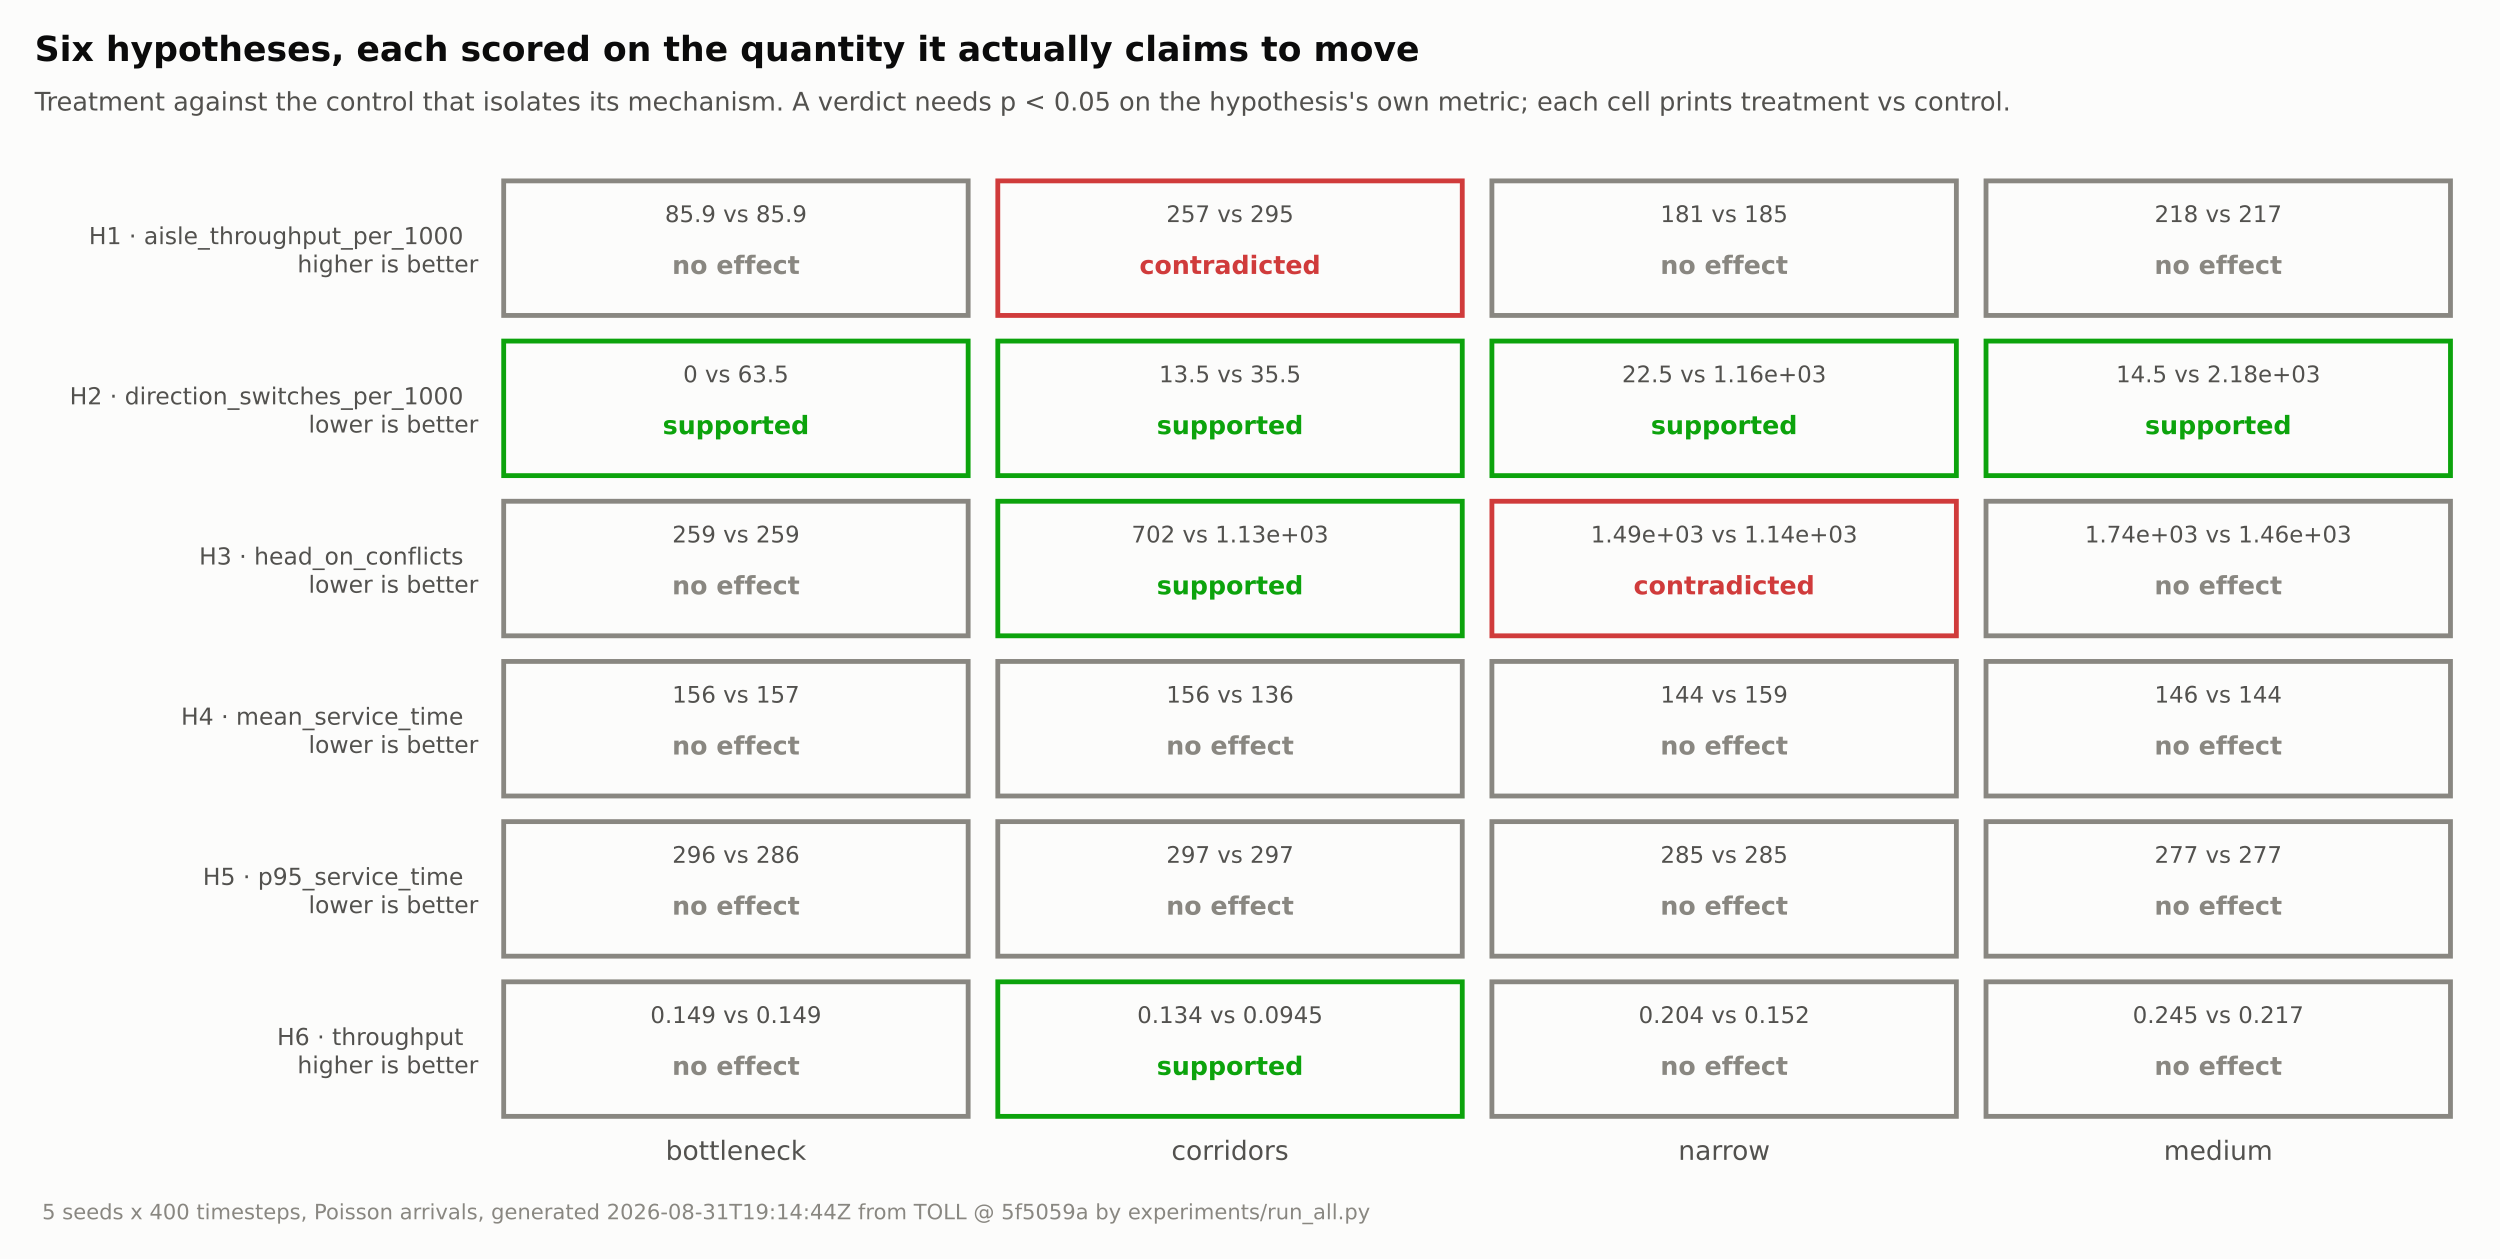
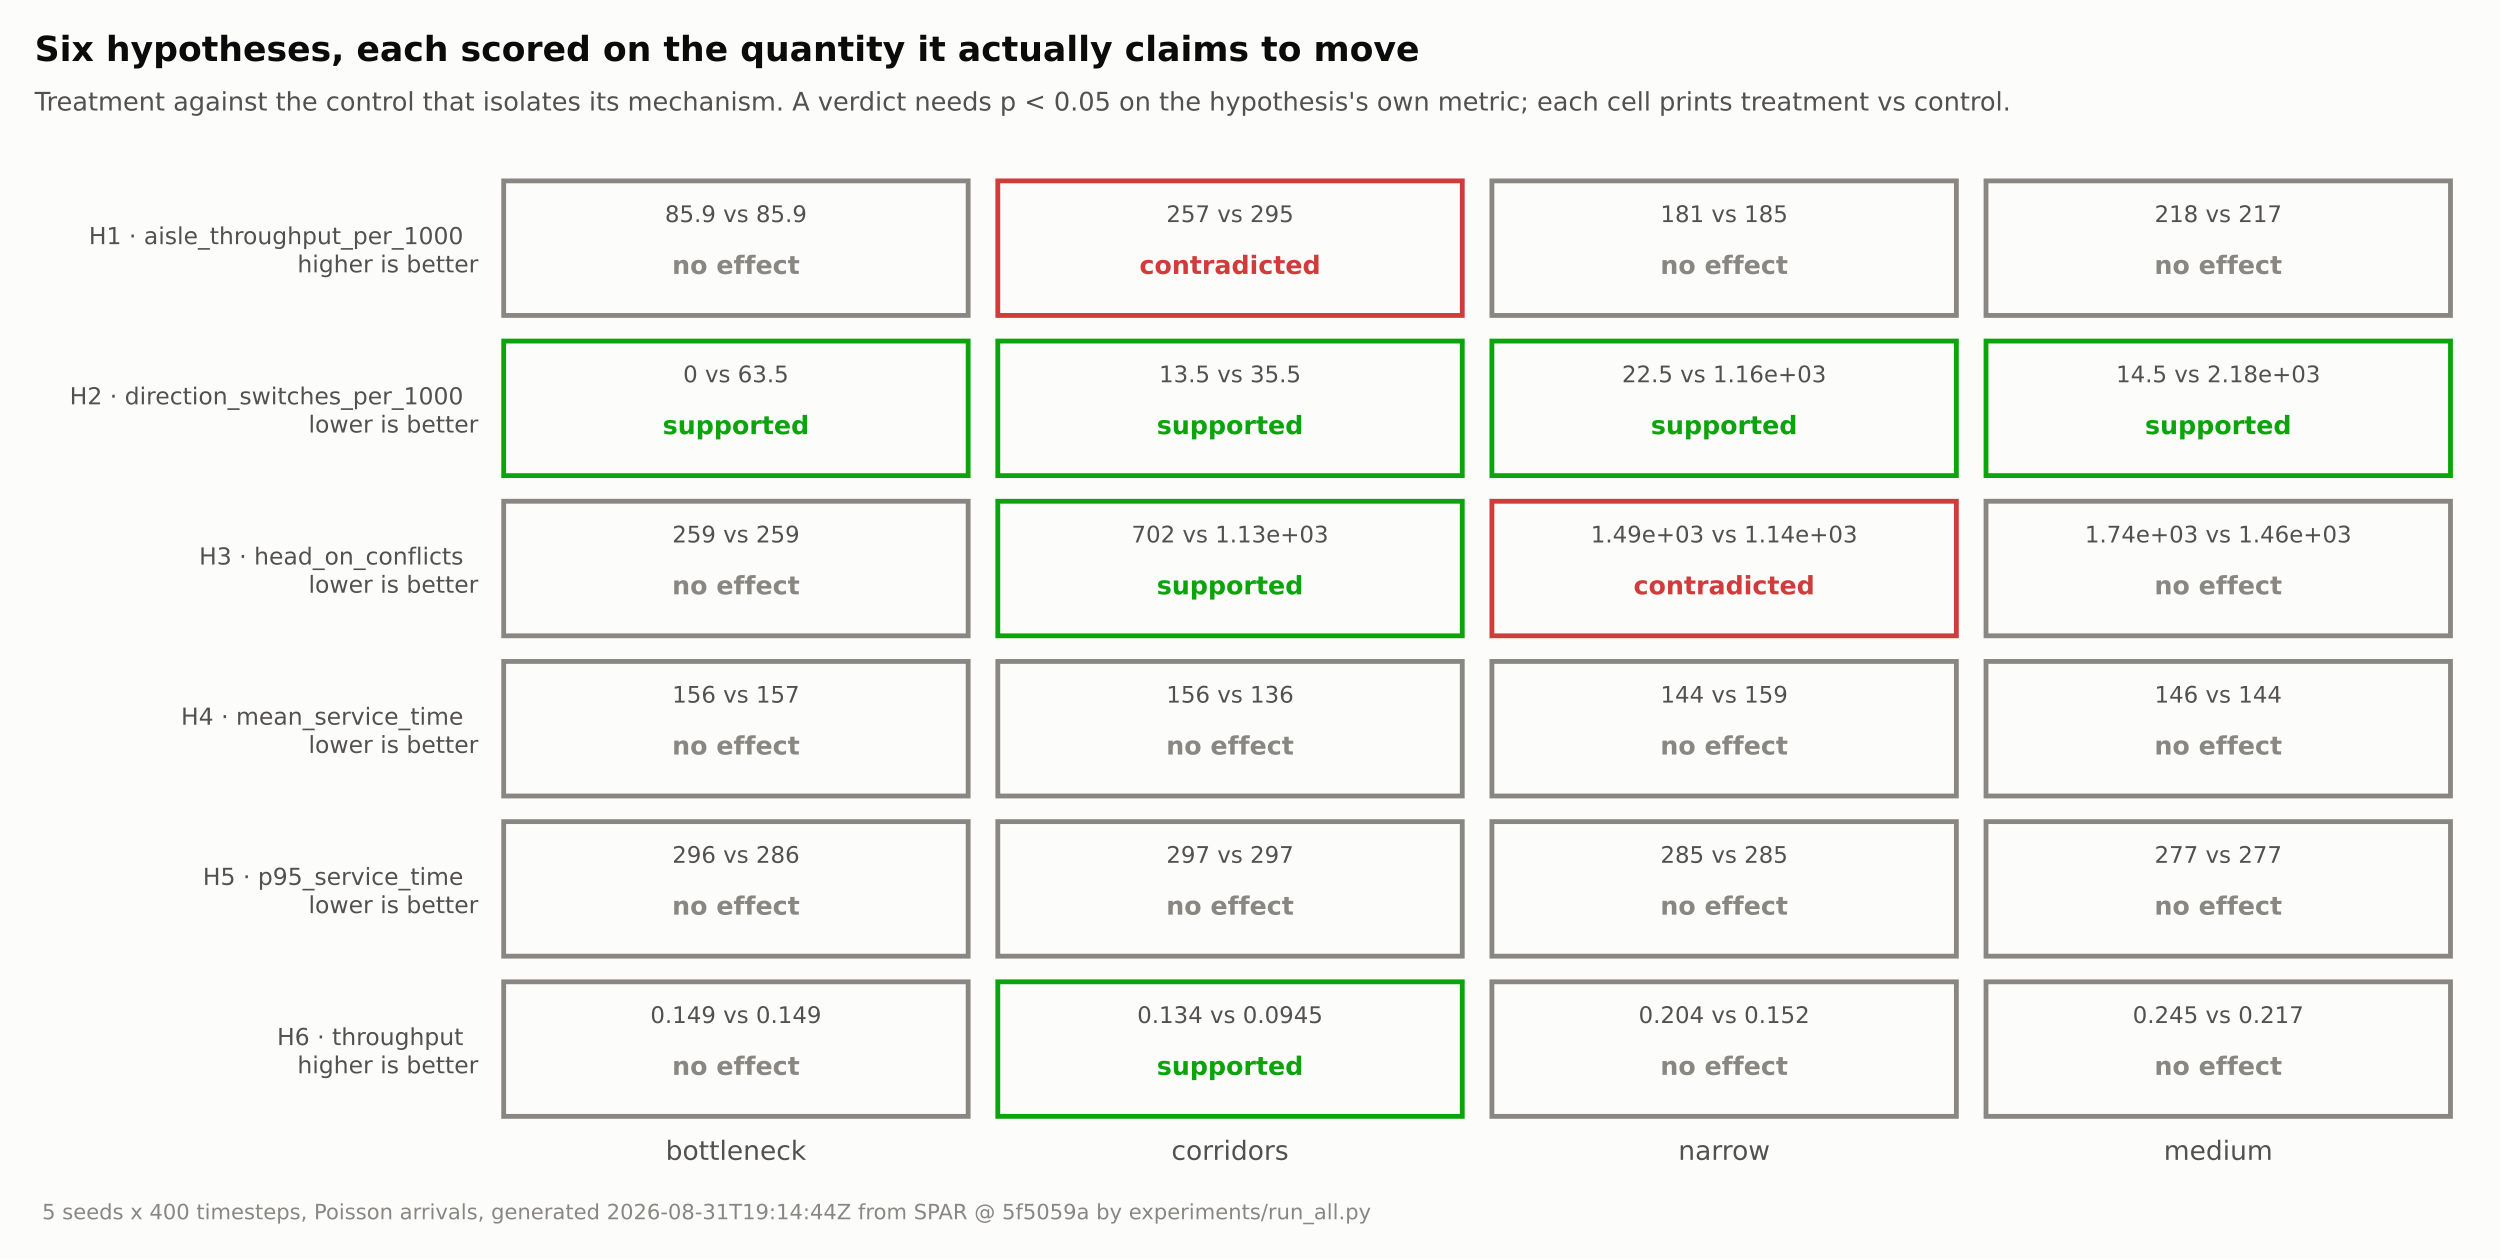
<svg xmlns="http://www.w3.org/2000/svg" width="830.016pt" height="418.009pt" viewBox="0 0 830.016 418.009" version="1.1">
  <defs>
    <style type="text/css">*{stroke-linejoin: round; stroke-linecap: butt}</style>
  </defs>
  <g id="figure_1">
    <g id="patch_1">
      <path d="M 0 418.009  L 830.016 418.009  L 830.016 0  L 0 0  z " style="fill: #fcfcfb" />
    </g>
    <g id="axes_1">
      <g id="patch_2">
        <path d="M 162.307 374.894  L 818.496 374.894  L 818.496 55.8  L 162.307 55.8  z " style="fill: #fcfcfb" />
      </g>
      <g id="matplotlib.axis_1">
        <g id="xtick_1">
          <g id="line2d_1" />
          <g id="text_1">
            <text style="font-size: 8.8px; font-family: 'DejaVu Sans', sans-serif; text-anchor: middle; fill: #52514e" x="244.331" y="385.081" transform="rotate(-0 244.3308 385.081)">bottleneck</text>
          </g>
        </g>
        <g id="xtick_2">
          <g id="line2d_2" />
          <g id="text_2">
            <text style="font-size: 8.8px; font-family: 'DejaVu Sans', sans-serif; text-anchor: middle; fill: #52514e" x="408.378" y="385.081" transform="rotate(-0 408.378 385.081)">corridors</text>
          </g>
        </g>
        <g id="xtick_3">
          <g id="line2d_3" />
          <g id="text_3">
            <text style="font-size: 8.8px; font-family: 'DejaVu Sans', sans-serif; text-anchor: middle; fill: #52514e" x="572.425" y="385.08" transform="rotate(-0 572.4252 385.0804)">narrow</text>
          </g>
        </g>
        <g id="xtick_4">
          <g id="line2d_4" />
          <g id="text_4">
            <text style="font-size: 8.8px; font-family: 'DejaVu Sans', sans-serif; text-anchor: middle; fill: #52514e" x="736.472" y="385.081" transform="rotate(-0 736.4724 385.081)">medium</text>
          </g>
        </g>
      </g>
      <g id="matplotlib.axis_2">
        <g id="ytick_1">
          <g id="line2d_5" />
          <g id="text_5">
            <text style="font-size: 7.8px; font-family: 'DejaVu Sans', sans-serif; fill: #52514e" transform="translate(29.49909 81.06391)">H1  ·  aisle_throughput_per_1000</text>
            <text style="font-size: 7.8px; font-family: 'DejaVu Sans', sans-serif; fill: #52514e" transform="translate(98.73506 90.42604)">higher is better</text>
          </g>
        </g>
        <g id="ytick_2">
          <g id="line2d_6" />
          <g id="text_6">
            <text style="font-size: 7.8px; font-family: 'DejaVu Sans', sans-serif; fill: #52514e" transform="translate(23.13113 134.2463)">H2  ·  direction_switches_per_1000</text>
            <text style="font-size: 7.8px; font-family: 'DejaVu Sans', sans-serif; fill: #52514e" transform="translate(102.4218 143.6084)">lower is better</text>
          </g>
        </g>
        <g id="ytick_3">
          <g id="line2d_7" />
          <g id="text_7">
            <text style="font-size: 7.8px; font-family: 'DejaVu Sans', sans-serif; fill: #52514e" transform="translate(66.09937 187.4287)">H3  ·  head_on_conflicts</text>
            <text style="font-size: 7.8px; font-family: 'DejaVu Sans', sans-serif; fill: #52514e" transform="translate(102.4218 196.7908)">lower is better</text>
          </g>
        </g>
        <g id="ytick_4">
          <g id="line2d_8" />
          <g id="text_8">
            <text style="font-size: 7.8px; font-family: 'DejaVu Sans', sans-serif; fill: #52514e" transform="translate(60.10069 240.6111)">H4  ·  mean_service_time</text>
            <text style="font-size: 7.8px; font-family: 'DejaVu Sans', sans-serif; fill: #52514e" transform="translate(102.4218 249.9732)">lower is better</text>
          </g>
        </g>
        <g id="ytick_5">
          <g id="line2d_9" />
          <g id="text_9">
            <text style="font-size: 7.8px; font-family: 'DejaVu Sans', sans-serif; fill: #52514e" transform="translate(67.34372 293.7935)">H5  ·  p95_service_time</text>
            <text style="font-size: 7.8px; font-family: 'DejaVu Sans', sans-serif; fill: #52514e" transform="translate(102.4218 303.1557)">lower is better</text>
          </g>
        </g>
        <g id="ytick_6">
          <g id="line2d_10" />
          <g id="text_10">
            <text style="font-size: 7.8px; font-family: 'DejaVu Sans', sans-serif; fill: #52514e" transform="translate(91.98441 346.9759)">H6  ·  throughput</text>
            <text style="font-size: 7.8px; font-family: 'DejaVu Sans', sans-serif; fill: #52514e" transform="translate(98.73506 356.3381)">higher is better</text>
          </g>
        </g>
      </g>
      <g id="patch_3">
-         <path d="M 167.229 60.055  L 321.433 60.055  L 321.433 104.728  L 167.229 104.728  z " clip-path="url(#pd56f18f5ed)" style="fill: #fcfcfb; stroke: #898781; stroke-width: 1.6; stroke-linejoin: miter" />
+         <path d="M 167.229 60.055  L 321.433 60.055  L 321.433 104.728  L 167.229 104.728  z " clip-path="url(#p94b9a98649)" style="fill: #fcfcfb; stroke: #898781; stroke-width: 1.6; stroke-linejoin: miter" />
      </g>
      <g id="patch_4">
-         <path d="M 331.276 60.055  L 485.48 60.055  L 485.48 104.728  L 331.276 104.728  z " clip-path="url(#pd56f18f5ed)" style="fill: #fcfcfb; stroke: #d03b3b; stroke-width: 1.6; stroke-linejoin: miter" />
+         <path d="M 331.276 60.055  L 485.48 60.055  L 485.48 104.728  L 331.276 104.728  z " clip-path="url(#p94b9a98649)" style="fill: #fcfcfb; stroke: #d03b3b; stroke-width: 1.6; stroke-linejoin: miter" />
      </g>
      <g id="patch_5">
-         <path d="M 495.323 60.055  L 649.527 60.055  L 649.527 104.728  L 495.323 104.728  z " clip-path="url(#pd56f18f5ed)" style="fill: #fcfcfb; stroke: #898781; stroke-width: 1.6; stroke-linejoin: miter" />
+         <path d="M 495.323 60.055  L 649.527 60.055  L 649.527 104.728  L 495.323 104.728  z " clip-path="url(#p94b9a98649)" style="fill: #fcfcfb; stroke: #898781; stroke-width: 1.6; stroke-linejoin: miter" />
      </g>
      <g id="patch_6">
-         <path d="M 659.37 60.055  L 813.575 60.055  L 813.575 104.728  L 659.37 104.728  z " clip-path="url(#pd56f18f5ed)" style="fill: #fcfcfb; stroke: #898781; stroke-width: 1.6; stroke-linejoin: miter" />
+         <path d="M 659.37 60.055  L 813.575 60.055  L 813.575 104.728  L 659.37 104.728  z " clip-path="url(#p94b9a98649)" style="fill: #fcfcfb; stroke: #898781; stroke-width: 1.6; stroke-linejoin: miter" />
      </g>
      <g id="patch_7">
-         <path d="M 167.229 113.237  L 321.433 113.237  L 321.433 157.91  L 167.229 157.91  z " clip-path="url(#pd56f18f5ed)" style="fill: #fcfcfb; stroke: #0ca30c; stroke-width: 1.6; stroke-linejoin: miter" />
+         <path d="M 167.229 113.237  L 321.433 113.237  L 321.433 157.91  L 167.229 157.91  z " clip-path="url(#p94b9a98649)" style="fill: #fcfcfb; stroke: #0ca30c; stroke-width: 1.6; stroke-linejoin: miter" />
      </g>
      <g id="patch_8">
-         <path d="M 331.276 113.237  L 485.48 113.237  L 485.48 157.91  L 331.276 157.91  z " clip-path="url(#pd56f18f5ed)" style="fill: #fcfcfb; stroke: #0ca30c; stroke-width: 1.6; stroke-linejoin: miter" />
+         <path d="M 331.276 113.237  L 485.48 113.237  L 485.48 157.91  L 331.276 157.91  z " clip-path="url(#p94b9a98649)" style="fill: #fcfcfb; stroke: #0ca30c; stroke-width: 1.6; stroke-linejoin: miter" />
      </g>
      <g id="patch_9">
-         <path d="M 495.323 113.237  L 649.527 113.237  L 649.527 157.91  L 495.323 157.91  z " clip-path="url(#pd56f18f5ed)" style="fill: #fcfcfb; stroke: #0ca30c; stroke-width: 1.6; stroke-linejoin: miter" />
+         <path d="M 495.323 113.237  L 649.527 113.237  L 649.527 157.91  L 495.323 157.91  z " clip-path="url(#p94b9a98649)" style="fill: #fcfcfb; stroke: #0ca30c; stroke-width: 1.6; stroke-linejoin: miter" />
      </g>
      <g id="patch_10">
-         <path d="M 659.37 113.237  L 813.575 113.237  L 813.575 157.91  L 659.37 157.91  z " clip-path="url(#pd56f18f5ed)" style="fill: #fcfcfb; stroke: #0ca30c; stroke-width: 1.6; stroke-linejoin: miter" />
+         <path d="M 659.37 113.237  L 813.575 113.237  L 813.575 157.91  L 659.37 157.91  z " clip-path="url(#p94b9a98649)" style="fill: #fcfcfb; stroke: #0ca30c; stroke-width: 1.6; stroke-linejoin: miter" />
      </g>
      <g id="patch_11">
-         <path d="M 167.229 166.419  L 321.433 166.419  L 321.433 211.093  L 167.229 211.093  z " clip-path="url(#pd56f18f5ed)" style="fill: #fcfcfb; stroke: #898781; stroke-width: 1.6; stroke-linejoin: miter" />
+         <path d="M 167.229 166.419  L 321.433 166.419  L 321.433 211.093  L 167.229 211.093  z " clip-path="url(#p94b9a98649)" style="fill: #fcfcfb; stroke: #898781; stroke-width: 1.6; stroke-linejoin: miter" />
      </g>
      <g id="patch_12">
-         <path d="M 331.276 166.419  L 485.48 166.419  L 485.48 211.093  L 331.276 211.093  z " clip-path="url(#pd56f18f5ed)" style="fill: #fcfcfb; stroke: #0ca30c; stroke-width: 1.6; stroke-linejoin: miter" />
+         <path d="M 331.276 166.419  L 485.48 166.419  L 485.48 211.093  L 331.276 211.093  z " clip-path="url(#p94b9a98649)" style="fill: #fcfcfb; stroke: #0ca30c; stroke-width: 1.6; stroke-linejoin: miter" />
      </g>
      <g id="patch_13">
-         <path d="M 495.323 166.419  L 649.527 166.419  L 649.527 211.093  L 495.323 211.093  z " clip-path="url(#pd56f18f5ed)" style="fill: #fcfcfb; stroke: #d03b3b; stroke-width: 1.6; stroke-linejoin: miter" />
+         <path d="M 495.323 166.419  L 649.527 166.419  L 649.527 211.093  L 495.323 211.093  z " clip-path="url(#p94b9a98649)" style="fill: #fcfcfb; stroke: #d03b3b; stroke-width: 1.6; stroke-linejoin: miter" />
      </g>
      <g id="patch_14">
-         <path d="M 659.37 166.419  L 813.575 166.419  L 813.575 211.093  L 659.37 211.093  z " clip-path="url(#pd56f18f5ed)" style="fill: #fcfcfb; stroke: #898781; stroke-width: 1.6; stroke-linejoin: miter" />
+         <path d="M 659.37 166.419  L 813.575 166.419  L 813.575 211.093  L 659.37 211.093  z " clip-path="url(#p94b9a98649)" style="fill: #fcfcfb; stroke: #898781; stroke-width: 1.6; stroke-linejoin: miter" />
      </g>
      <g id="patch_15">
-         <path d="M 167.229 219.602  L 321.433 219.602  L 321.433 264.275  L 167.229 264.275  z " clip-path="url(#pd56f18f5ed)" style="fill: #fcfcfb; stroke: #898781; stroke-width: 1.6; stroke-linejoin: miter" />
+         <path d="M 167.229 219.602  L 321.433 219.602  L 321.433 264.275  L 167.229 264.275  z " clip-path="url(#p94b9a98649)" style="fill: #fcfcfb; stroke: #898781; stroke-width: 1.6; stroke-linejoin: miter" />
      </g>
      <g id="patch_16">
-         <path d="M 331.276 219.602  L 485.48 219.602  L 485.48 264.275  L 331.276 264.275  z " clip-path="url(#pd56f18f5ed)" style="fill: #fcfcfb; stroke: #898781; stroke-width: 1.6; stroke-linejoin: miter" />
+         <path d="M 331.276 219.602  L 485.48 219.602  L 485.48 264.275  L 331.276 264.275  z " clip-path="url(#p94b9a98649)" style="fill: #fcfcfb; stroke: #898781; stroke-width: 1.6; stroke-linejoin: miter" />
      </g>
      <g id="patch_17">
-         <path d="M 495.323 219.602  L 649.527 219.602  L 649.527 264.275  L 495.323 264.275  z " clip-path="url(#pd56f18f5ed)" style="fill: #fcfcfb; stroke: #898781; stroke-width: 1.6; stroke-linejoin: miter" />
+         <path d="M 495.323 219.602  L 649.527 219.602  L 649.527 264.275  L 495.323 264.275  z " clip-path="url(#p94b9a98649)" style="fill: #fcfcfb; stroke: #898781; stroke-width: 1.6; stroke-linejoin: miter" />
      </g>
      <g id="patch_18">
-         <path d="M 659.37 219.602  L 813.575 219.602  L 813.575 264.275  L 659.37 264.275  z " clip-path="url(#pd56f18f5ed)" style="fill: #fcfcfb; stroke: #898781; stroke-width: 1.6; stroke-linejoin: miter" />
+         <path d="M 659.37 219.602  L 813.575 219.602  L 813.575 264.275  L 659.37 264.275  z " clip-path="url(#p94b9a98649)" style="fill: #fcfcfb; stroke: #898781; stroke-width: 1.6; stroke-linejoin: miter" />
      </g>
      <g id="patch_19">
-         <path d="M 167.229 272.784  L 321.433 272.784  L 321.433 317.457  L 167.229 317.457  z " clip-path="url(#pd56f18f5ed)" style="fill: #fcfcfb; stroke: #898781; stroke-width: 1.6; stroke-linejoin: miter" />
+         <path d="M 167.229 272.784  L 321.433 272.784  L 321.433 317.457  L 167.229 317.457  z " clip-path="url(#p94b9a98649)" style="fill: #fcfcfb; stroke: #898781; stroke-width: 1.6; stroke-linejoin: miter" />
      </g>
      <g id="patch_20">
-         <path d="M 331.276 272.784  L 485.48 272.784  L 485.48 317.457  L 331.276 317.457  z " clip-path="url(#pd56f18f5ed)" style="fill: #fcfcfb; stroke: #898781; stroke-width: 1.6; stroke-linejoin: miter" />
+         <path d="M 331.276 272.784  L 485.48 272.784  L 485.48 317.457  L 331.276 317.457  z " clip-path="url(#p94b9a98649)" style="fill: #fcfcfb; stroke: #898781; stroke-width: 1.6; stroke-linejoin: miter" />
      </g>
      <g id="patch_21">
-         <path d="M 495.323 272.784  L 649.527 272.784  L 649.527 317.457  L 495.323 317.457  z " clip-path="url(#pd56f18f5ed)" style="fill: #fcfcfb; stroke: #898781; stroke-width: 1.6; stroke-linejoin: miter" />
+         <path d="M 495.323 272.784  L 649.527 272.784  L 649.527 317.457  L 495.323 317.457  z " clip-path="url(#p94b9a98649)" style="fill: #fcfcfb; stroke: #898781; stroke-width: 1.6; stroke-linejoin: miter" />
      </g>
      <g id="patch_22">
-         <path d="M 659.37 272.784  L 813.575 272.784  L 813.575 317.457  L 659.37 317.457  z " clip-path="url(#pd56f18f5ed)" style="fill: #fcfcfb; stroke: #898781; stroke-width: 1.6; stroke-linejoin: miter" />
+         <path d="M 659.37 272.784  L 813.575 272.784  L 813.575 317.457  L 659.37 317.457  z " clip-path="url(#p94b9a98649)" style="fill: #fcfcfb; stroke: #898781; stroke-width: 1.6; stroke-linejoin: miter" />
      </g>
      <g id="patch_23">
-         <path d="M 167.229 325.967  L 321.433 325.967  L 321.433 370.64  L 167.229 370.64  z " clip-path="url(#pd56f18f5ed)" style="fill: #fcfcfb; stroke: #898781; stroke-width: 1.6; stroke-linejoin: miter" />
+         <path d="M 167.229 325.967  L 321.433 325.967  L 321.433 370.64  L 167.229 370.64  z " clip-path="url(#p94b9a98649)" style="fill: #fcfcfb; stroke: #898781; stroke-width: 1.6; stroke-linejoin: miter" />
      </g>
      <g id="patch_24">
-         <path d="M 331.276 325.967  L 485.48 325.967  L 485.48 370.64  L 331.276 370.64  z " clip-path="url(#pd56f18f5ed)" style="fill: #fcfcfb; stroke: #0ca30c; stroke-width: 1.6; stroke-linejoin: miter" />
+         <path d="M 331.276 325.967  L 485.48 325.967  L 485.48 370.64  L 331.276 370.64  z " clip-path="url(#p94b9a98649)" style="fill: #fcfcfb; stroke: #0ca30c; stroke-width: 1.6; stroke-linejoin: miter" />
      </g>
      <g id="patch_25">
-         <path d="M 495.323 325.967  L 649.527 325.967  L 649.527 370.64  L 495.323 370.64  z " clip-path="url(#pd56f18f5ed)" style="fill: #fcfcfb; stroke: #898781; stroke-width: 1.6; stroke-linejoin: miter" />
+         <path d="M 495.323 325.967  L 649.527 325.967  L 649.527 370.64  L 495.323 370.64  z " clip-path="url(#p94b9a98649)" style="fill: #fcfcfb; stroke: #898781; stroke-width: 1.6; stroke-linejoin: miter" />
      </g>
      <g id="patch_26">
-         <path d="M 659.37 325.967  L 813.575 325.967  L 813.575 370.64  L 659.37 370.64  z " clip-path="url(#pd56f18f5ed)" style="fill: #fcfcfb; stroke: #898781; stroke-width: 1.6; stroke-linejoin: miter" />
+         <path d="M 659.37 325.967  L 813.575 325.967  L 813.575 370.64  L 659.37 370.64  z " clip-path="url(#p94b9a98649)" style="fill: #fcfcfb; stroke: #898781; stroke-width: 1.6; stroke-linejoin: miter" />
      </g>
      <g id="text_11">
        <text style="font-weight: 700; font-size: 8.4px; font-family: 'DejaVu Sans', sans-serif; text-anchor: middle; fill: #898781" x="244.331" y="90.955" transform="rotate(-0 244.3308 90.95545)">no effect</text>
      </g>
      <g id="text_12">
        <text style="font-size: 7.6px; font-family: 'DejaVu Sans', sans-serif; text-anchor: middle; fill: #52514e" x="244.331" y="73.729" transform="rotate(-0 244.3308 73.72894)">85.9 vs 85.9</text>
      </g>
      <g id="text_13">
        <text style="font-weight: 700; font-size: 8.4px; font-family: 'DejaVu Sans', sans-serif; text-anchor: middle; fill: #d03b3b" x="408.378" y="90.955" transform="rotate(-0 408.378 90.95545)">contradicted</text>
      </g>
      <g id="text_14">
        <text style="font-size: 7.6px; font-family: 'DejaVu Sans', sans-serif; text-anchor: middle; fill: #52514e" x="408.378" y="73.729" transform="rotate(-0 408.378 73.72894)">257 vs 295</text>
      </g>
      <g id="text_15">
        <text style="font-weight: 700; font-size: 8.4px; font-family: 'DejaVu Sans', sans-serif; text-anchor: middle; fill: #898781" x="572.425" y="90.955" transform="rotate(-0 572.4252 90.95545)">no effect</text>
      </g>
      <g id="text_16">
        <text style="font-size: 7.6px; font-family: 'DejaVu Sans', sans-serif; text-anchor: middle; fill: #52514e" x="572.425" y="73.729" transform="rotate(-0 572.4252 73.72894)">181 vs 185</text>
      </g>
      <g id="text_17">
        <text style="font-weight: 700; font-size: 8.4px; font-family: 'DejaVu Sans', sans-serif; text-anchor: middle; fill: #898781" x="736.472" y="90.955" transform="rotate(-0 736.4724 90.95545)">no effect</text>
      </g>
      <g id="text_18">
        <text style="font-size: 7.6px; font-family: 'DejaVu Sans', sans-serif; text-anchor: middle; fill: #52514e" x="736.472" y="73.729" transform="rotate(-0 736.4724 73.72894)">218 vs 217</text>
      </g>
      <g id="text_19">
        <text style="font-weight: 700; font-size: 8.4px; font-family: 'DejaVu Sans', sans-serif; text-anchor: middle; fill: #0ca30c" x="244.331" y="144.138" transform="rotate(-0 244.3308 144.1379)">supported</text>
      </g>
      <g id="text_20">
        <text style="font-size: 7.6px; font-family: 'DejaVu Sans', sans-serif; text-anchor: middle; fill: #52514e" x="244.331" y="126.911" transform="rotate(-0 244.3308 126.9113)">0 vs 63.5</text>
      </g>
      <g id="text_21">
        <text style="font-weight: 700; font-size: 8.4px; font-family: 'DejaVu Sans', sans-serif; text-anchor: middle; fill: #0ca30c" x="408.378" y="144.138" transform="rotate(-0 408.378 144.1379)">supported</text>
      </g>
      <g id="text_22">
        <text style="font-size: 7.6px; font-family: 'DejaVu Sans', sans-serif; text-anchor: middle; fill: #52514e" x="408.378" y="126.911" transform="rotate(-0 408.378 126.9113)">13.5 vs 35.5</text>
      </g>
      <g id="text_23">
        <text style="font-weight: 700; font-size: 8.4px; font-family: 'DejaVu Sans', sans-serif; text-anchor: middle; fill: #0ca30c" x="572.425" y="144.138" transform="rotate(-0 572.4252 144.1379)">supported</text>
      </g>
      <g id="text_24">
        <text style="font-size: 7.6px; font-family: 'DejaVu Sans', sans-serif; text-anchor: middle; fill: #52514e" x="572.425" y="126.911" transform="rotate(-0 572.4252 126.9113)">22.5 vs 1.16e+03</text>
      </g>
      <g id="text_25">
        <text style="font-weight: 700; font-size: 8.4px; font-family: 'DejaVu Sans', sans-serif; text-anchor: middle; fill: #0ca30c" x="736.472" y="144.138" transform="rotate(-0 736.4724 144.1379)">supported</text>
      </g>
      <g id="text_26">
        <text style="font-size: 7.6px; font-family: 'DejaVu Sans', sans-serif; text-anchor: middle; fill: #52514e" x="736.472" y="126.911" transform="rotate(-0 736.4724 126.9113)">14.5 vs 2.18e+03</text>
      </g>
      <g id="text_27">
        <text style="font-weight: 700; font-size: 8.4px; font-family: 'DejaVu Sans', sans-serif; text-anchor: middle; fill: #898781" x="244.331" y="197.32" transform="rotate(-0 244.3308 197.3203)">no effect</text>
      </g>
      <g id="text_28">
        <text style="font-size: 7.6px; font-family: 'DejaVu Sans', sans-serif; text-anchor: middle; fill: #52514e" x="244.331" y="180.094" transform="rotate(-0 244.3308 180.0937)">259 vs 259</text>
      </g>
      <g id="text_29">
        <text style="font-weight: 700; font-size: 8.4px; font-family: 'DejaVu Sans', sans-serif; text-anchor: middle; fill: #0ca30c" x="408.378" y="197.32" transform="rotate(-0 408.378 197.3203)">supported</text>
      </g>
      <g id="text_30">
        <text style="font-size: 7.6px; font-family: 'DejaVu Sans', sans-serif; text-anchor: middle; fill: #52514e" x="408.378" y="180.094" transform="rotate(-0 408.378 180.0937)">702 vs 1.13e+03</text>
      </g>
      <g id="text_31">
        <text style="font-weight: 700; font-size: 8.4px; font-family: 'DejaVu Sans', sans-serif; text-anchor: middle; fill: #d03b3b" x="572.425" y="197.32" transform="rotate(-0 572.4252 197.3203)">contradicted</text>
      </g>
      <g id="text_32">
        <text style="font-size: 7.6px; font-family: 'DejaVu Sans', sans-serif; text-anchor: middle; fill: #52514e" x="572.425" y="180.094" transform="rotate(-0 572.4252 180.0937)">1.49e+03 vs 1.14e+03</text>
      </g>
      <g id="text_33">
        <text style="font-weight: 700; font-size: 8.4px; font-family: 'DejaVu Sans', sans-serif; text-anchor: middle; fill: #898781" x="736.472" y="197.32" transform="rotate(-0 736.4724 197.3203)">no effect</text>
      </g>
      <g id="text_34">
        <text style="font-size: 7.6px; font-family: 'DejaVu Sans', sans-serif; text-anchor: middle; fill: #52514e" x="736.472" y="180.094" transform="rotate(-0 736.4724 180.0937)">1.74e+03 vs 1.46e+03</text>
      </g>
      <g id="text_35">
        <text style="font-weight: 700; font-size: 8.4px; font-family: 'DejaVu Sans', sans-serif; text-anchor: middle; fill: #898781" x="244.331" y="250.503" transform="rotate(-0 244.3308 250.5027)">no effect</text>
      </g>
      <g id="text_36">
        <text style="font-size: 7.6px; font-family: 'DejaVu Sans', sans-serif; text-anchor: middle; fill: #52514e" x="244.331" y="233.276" transform="rotate(-0 244.3308 233.2761)">156 vs 157</text>
      </g>
      <g id="text_37">
        <text style="font-weight: 700; font-size: 8.4px; font-family: 'DejaVu Sans', sans-serif; text-anchor: middle; fill: #898781" x="408.378" y="250.503" transform="rotate(-0 408.378 250.5027)">no effect</text>
      </g>
      <g id="text_38">
        <text style="font-size: 7.6px; font-family: 'DejaVu Sans', sans-serif; text-anchor: middle; fill: #52514e" x="408.378" y="233.276" transform="rotate(-0 408.378 233.2761)">156 vs 136</text>
      </g>
      <g id="text_39">
        <text style="font-weight: 700; font-size: 8.4px; font-family: 'DejaVu Sans', sans-serif; text-anchor: middle; fill: #898781" x="572.425" y="250.503" transform="rotate(-0 572.4252 250.5027)">no effect</text>
      </g>
      <g id="text_40">
        <text style="font-size: 7.6px; font-family: 'DejaVu Sans', sans-serif; text-anchor: middle; fill: #52514e" x="572.425" y="233.276" transform="rotate(-0 572.4252 233.2761)">144 vs 159</text>
      </g>
      <g id="text_41">
        <text style="font-weight: 700; font-size: 8.4px; font-family: 'DejaVu Sans', sans-serif; text-anchor: middle; fill: #898781" x="736.472" y="250.503" transform="rotate(-0 736.4724 250.5027)">no effect</text>
      </g>
      <g id="text_42">
        <text style="font-size: 7.6px; font-family: 'DejaVu Sans', sans-serif; text-anchor: middle; fill: #52514e" x="736.472" y="233.276" transform="rotate(-0 736.4724 233.2761)">146 vs 144</text>
      </g>
      <g id="text_43">
        <text style="font-weight: 700; font-size: 8.4px; font-family: 'DejaVu Sans', sans-serif; text-anchor: middle; fill: #898781" x="244.331" y="303.685" transform="rotate(-0 244.3308 303.6851)">no effect</text>
      </g>
      <g id="text_44">
        <text style="font-size: 7.6px; font-family: 'DejaVu Sans', sans-serif; text-anchor: middle; fill: #52514e" x="244.331" y="286.459" transform="rotate(-0 244.3308 286.4586)">296 vs 286</text>
      </g>
      <g id="text_45">
        <text style="font-weight: 700; font-size: 8.4px; font-family: 'DejaVu Sans', sans-serif; text-anchor: middle; fill: #898781" x="408.378" y="303.685" transform="rotate(-0 408.378 303.6851)">no effect</text>
      </g>
      <g id="text_46">
        <text style="font-size: 7.6px; font-family: 'DejaVu Sans', sans-serif; text-anchor: middle; fill: #52514e" x="408.378" y="286.459" transform="rotate(-0 408.378 286.4586)">297 vs 297</text>
      </g>
      <g id="text_47">
        <text style="font-weight: 700; font-size: 8.4px; font-family: 'DejaVu Sans', sans-serif; text-anchor: middle; fill: #898781" x="572.425" y="303.685" transform="rotate(-0 572.4252 303.6851)">no effect</text>
      </g>
      <g id="text_48">
        <text style="font-size: 7.6px; font-family: 'DejaVu Sans', sans-serif; text-anchor: middle; fill: #52514e" x="572.425" y="286.459" transform="rotate(-0 572.4252 286.4586)">285 vs 285</text>
      </g>
      <g id="text_49">
        <text style="font-weight: 700; font-size: 8.4px; font-family: 'DejaVu Sans', sans-serif; text-anchor: middle; fill: #898781" x="736.472" y="303.685" transform="rotate(-0 736.4724 303.6851)">no effect</text>
      </g>
      <g id="text_50">
        <text style="font-size: 7.6px; font-family: 'DejaVu Sans', sans-serif; text-anchor: middle; fill: #52514e" x="736.472" y="286.459" transform="rotate(-0 736.4724 286.4586)">277 vs 277</text>
      </g>
      <g id="text_51">
        <text style="font-weight: 700; font-size: 8.4px; font-family: 'DejaVu Sans', sans-serif; text-anchor: middle; fill: #898781" x="244.331" y="356.867" transform="rotate(-0 244.3308 356.8675)">no effect</text>
      </g>
      <g id="text_52">
        <text style="font-size: 7.6px; font-family: 'DejaVu Sans', sans-serif; text-anchor: middle; fill: #52514e" x="244.331" y="339.641" transform="rotate(-0 244.3308 339.641)">0.149 vs 0.149</text>
      </g>
      <g id="text_53">
        <text style="font-weight: 700; font-size: 8.4px; font-family: 'DejaVu Sans', sans-serif; text-anchor: middle; fill: #0ca30c" x="408.378" y="356.867" transform="rotate(-0 408.378 356.8675)">supported</text>
      </g>
      <g id="text_54">
        <text style="font-size: 7.6px; font-family: 'DejaVu Sans', sans-serif; text-anchor: middle; fill: #52514e" x="408.378" y="339.641" transform="rotate(-0 408.378 339.641)">0.134 vs 0.0945</text>
      </g>
      <g id="text_55">
        <text style="font-weight: 700; font-size: 8.4px; font-family: 'DejaVu Sans', sans-serif; text-anchor: middle; fill: #898781" x="572.425" y="356.867" transform="rotate(-0 572.4252 356.8675)">no effect</text>
      </g>
      <g id="text_56">
        <text style="font-size: 7.6px; font-family: 'DejaVu Sans', sans-serif; text-anchor: middle; fill: #52514e" x="572.425" y="339.641" transform="rotate(-0 572.4252 339.641)">0.204 vs 0.152</text>
      </g>
      <g id="text_57">
        <text style="font-weight: 700; font-size: 8.4px; font-family: 'DejaVu Sans', sans-serif; text-anchor: middle; fill: #898781" x="736.472" y="356.867" transform="rotate(-0 736.4724 356.8675)">no effect</text>
      </g>
      <g id="text_58">
        <text style="font-size: 7.6px; font-family: 'DejaVu Sans', sans-serif; text-anchor: middle; fill: #52514e" x="736.472" y="339.641" transform="rotate(-0 736.4724 339.641)">0.245 vs 0.217</text>
      </g>
    </g>
    <g id="text_59">
      <text style="font-weight: 700; font-size: 11.5px; font-family: 'DejaVu Sans', sans-serif; text-anchor: start; fill: #0b0b0b" x="11.52" y="20.258" transform="rotate(-0 11.52 20.2582)">Six hypotheses, each scored on the quantity it actually claims to move</text>
    </g>
    <g id="text_60">
      <text style="font-size: 8.5px; font-family: 'DejaVu Sans', sans-serif; text-anchor: start; fill: #52514e" x="11.52" y="36.699" transform="rotate(-0 11.52 36.69867)">Treatment against the control that isolates its mechanism. A verdict needs p &lt; 0.05 on the hypothesis's own metric; each cell prints treatment vs control.</text>
    </g>
    <g id="text_61">
-       <text style="font-size: 7px; font-family: 'DejaVu Sans', sans-serif; text-anchor: start; fill: #898781" x="13.982" y="404.807" transform="rotate(-0 13.9824 404.8073)">5 seeds x 400 timesteps, Poisson arrivals, generated 2026-08-31T19:14:44Z from TOLL @ 5f5059a by experiments/run_all.py</text>
+       <text style="font-size: 7px; font-family: 'DejaVu Sans', sans-serif; text-anchor: start; fill: #898781" x="13.982" y="404.807" transform="rotate(-0 13.9824 404.8073)">5 seeds x 400 timesteps, Poisson arrivals, generated 2026-08-31T19:14:44Z from SPAR @ 5f5059a by experiments/run_all.py</text>
    </g>
  </g>
  <defs>
-     <clipPath id="pd56f18f5ed">
+     <clipPath id="p94b9a98649">
      <rect x="162.307" y="55.8" width="656.189" height="319.094" />
    </clipPath>
  </defs>
</svg>
